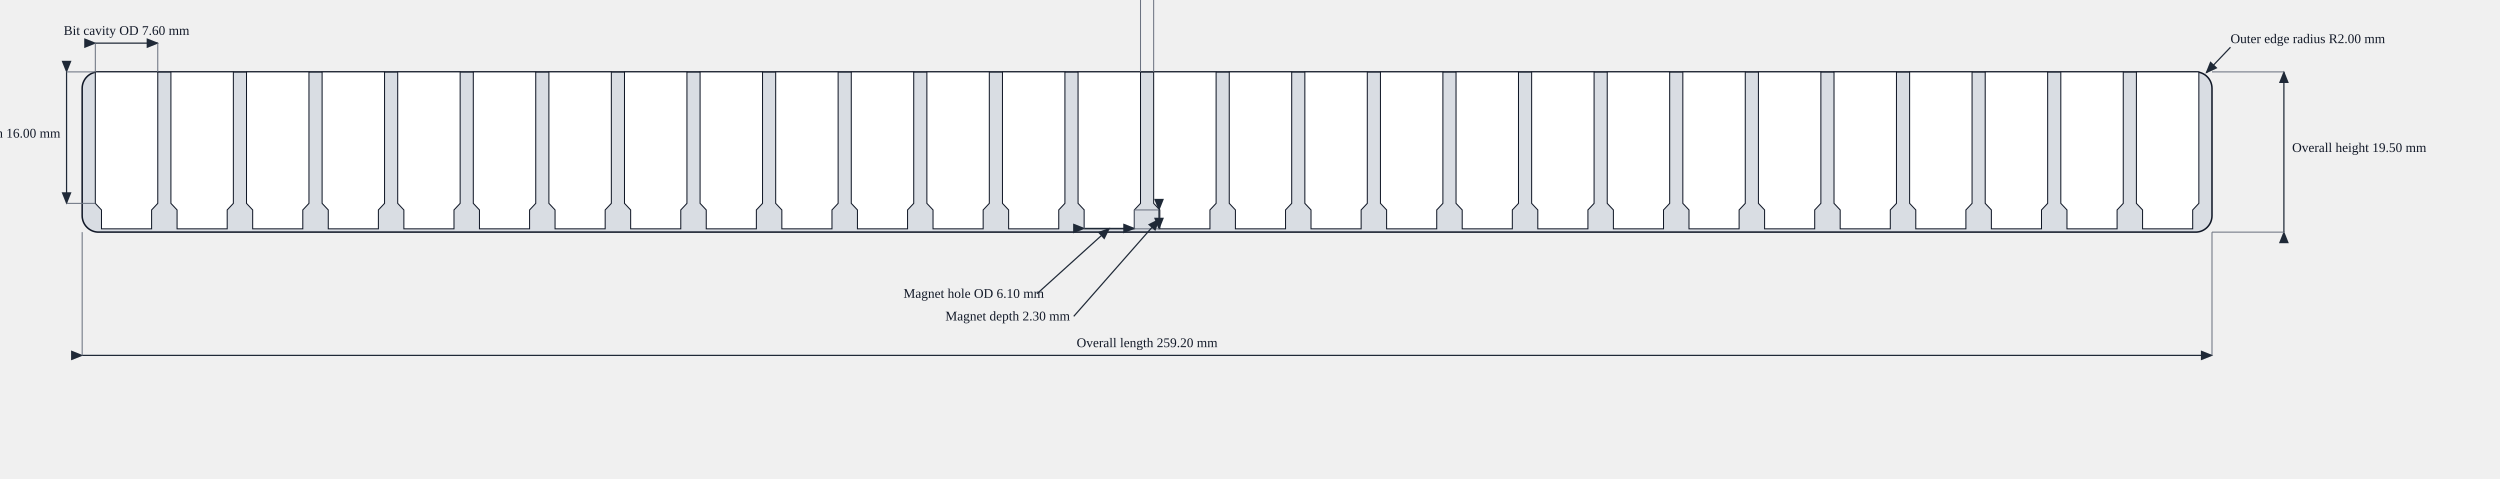
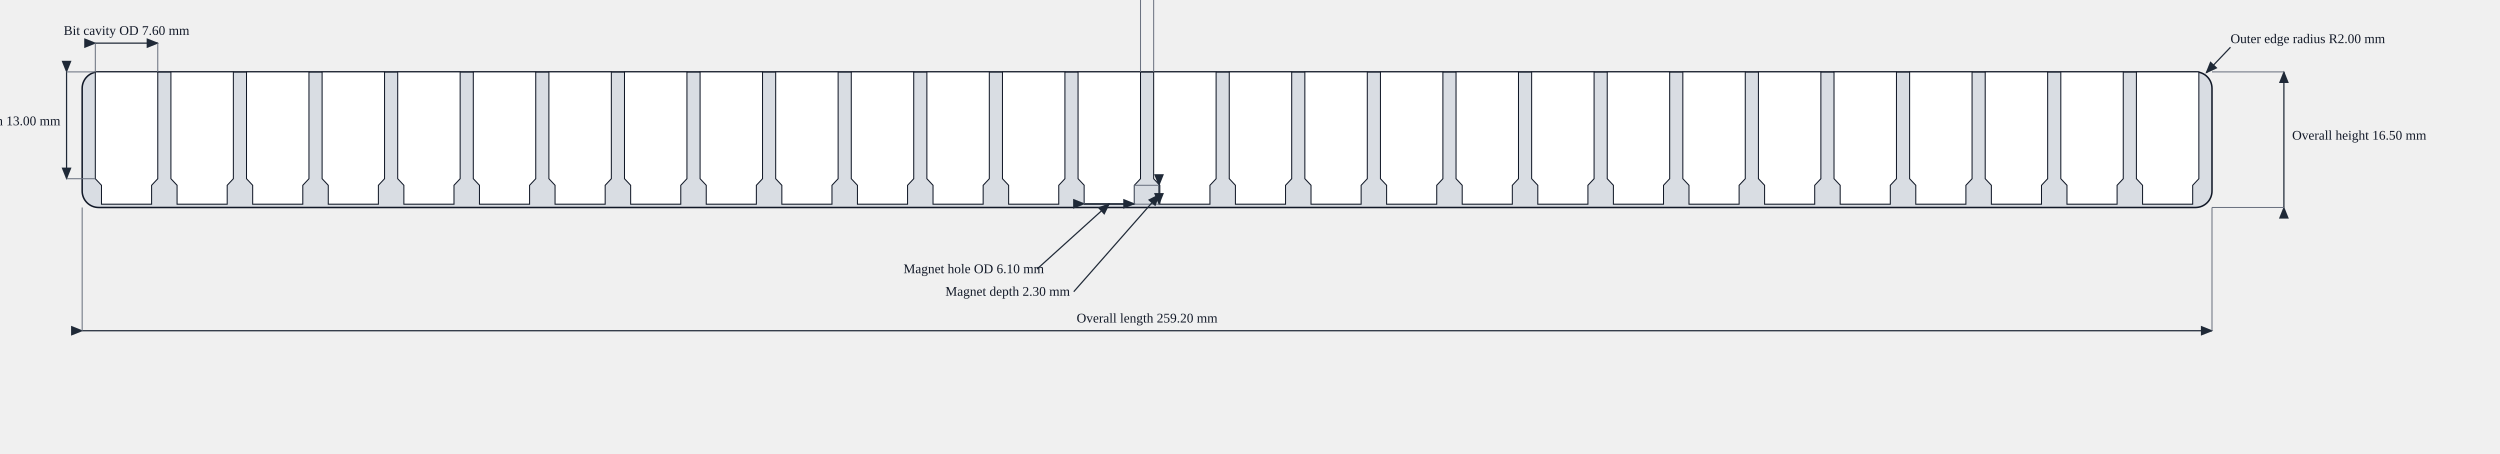
- <svg xmlns="http://www.w3.org/2000/svg" width="2434" height="466" viewBox="0 0 2434 466">
+ <svg xmlns="http://www.w3.org/2000/svg" width="2434" height="442" viewBox="0 0 2434 442">
  <defs>
    <marker id="arrow" markerWidth="10" markerHeight="8" refX="9" refY="4" orient="auto">
      <path d="M0,0 L10,4 L0,8 z" fill="#1f2937" />
    </marker>
  </defs>
-   <rect x="80.00" y="70.00" width="2073.60" height="156.00" rx="16.00" ry="16.00" fill="#d9dde3" stroke="#111827" stroke-width="1.5" />
-   <polygon points="92.80,70.00 153.60,70.00 153.60,198.00 147.60,204.40 147.60,222.80 98.80,222.80 98.80,204.40 92.80,198.00" fill="#ffffff" stroke="#111827" stroke-width="1.0" />
-   <polygon points="166.40,70.00 227.20,70.00 227.20,198.00 221.20,204.40 221.20,222.80 172.40,222.80 172.40,204.40 166.40,198.00" fill="#ffffff" stroke="#111827" stroke-width="1.0" />
-   <polygon points="240.00,70.00 300.80,70.00 300.80,198.00 294.80,204.40 294.80,222.80 246.00,222.80 246.00,204.40 240.00,198.00" fill="#ffffff" stroke="#111827" stroke-width="1.0" />
-   <polygon points="313.60,70.00 374.40,70.00 374.40,198.00 368.40,204.40 368.40,222.80 319.60,222.80 319.60,204.40 313.60,198.00" fill="#ffffff" stroke="#111827" stroke-width="1.0" />
-   <polygon points="387.20,70.00 448.00,70.00 448.00,198.00 442.00,204.40 442.00,222.80 393.20,222.80 393.20,204.40 387.20,198.00" fill="#ffffff" stroke="#111827" stroke-width="1.0" />
-   <polygon points="460.80,70.00 521.60,70.00 521.60,198.00 515.60,204.40 515.60,222.80 466.80,222.80 466.80,204.40 460.80,198.00" fill="#ffffff" stroke="#111827" stroke-width="1.0" />
-   <polygon points="534.40,70.00 595.20,70.00 595.20,198.00 589.20,204.40 589.20,222.80 540.40,222.80 540.40,204.40 534.40,198.00" fill="#ffffff" stroke="#111827" stroke-width="1.0" />
-   <polygon points="608.00,70.00 668.80,70.00 668.80,198.00 662.80,204.40 662.80,222.80 614.00,222.80 614.00,204.40 608.00,198.00" fill="#ffffff" stroke="#111827" stroke-width="1.0" />
-   <polygon points="681.60,70.00 742.40,70.00 742.40,198.00 736.40,204.40 736.40,222.80 687.60,222.80 687.60,204.40 681.60,198.00" fill="#ffffff" stroke="#111827" stroke-width="1.0" />
-   <polygon points="755.20,70.00 816.00,70.00 816.00,198.00 810.00,204.40 810.00,222.80 761.20,222.80 761.20,204.40 755.20,198.00" fill="#ffffff" stroke="#111827" stroke-width="1.0" />
-   <polygon points="828.80,70.00 889.60,70.00 889.60,198.00 883.60,204.40 883.60,222.80 834.80,222.80 834.80,204.40 828.80,198.00" fill="#ffffff" stroke="#111827" stroke-width="1.0" />
-   <polygon points="902.40,70.00 963.20,70.00 963.20,198.00 957.20,204.40 957.20,222.80 908.40,222.80 908.40,204.40 902.40,198.00" fill="#ffffff" stroke="#111827" stroke-width="1.0" />
-   <polygon points="976.00,70.00 1036.80,70.00 1036.80,198.00 1030.80,204.40 1030.80,222.80 982.00,222.80 982.00,204.40 976.00,198.00" fill="#ffffff" stroke="#111827" stroke-width="1.0" />
-   <polygon points="1049.60,70.00 1110.40,70.00 1110.40,198.00 1104.40,204.40 1104.40,222.80 1055.60,222.80 1055.60,204.40 1049.60,198.00" fill="#ffffff" stroke="#111827" stroke-width="1.0" />
-   <polygon points="1123.20,70.00 1184.00,70.00 1184.00,198.00 1178.00,204.40 1178.00,222.80 1129.20,222.80 1129.20,204.40 1123.20,198.00" fill="#ffffff" stroke="#111827" stroke-width="1.0" />
-   <polygon points="1196.80,70.00 1257.60,70.00 1257.60,198.00 1251.60,204.40 1251.60,222.80 1202.80,222.80 1202.80,204.40 1196.80,198.00" fill="#ffffff" stroke="#111827" stroke-width="1.0" />
-   <polygon points="1270.40,70.00 1331.20,70.00 1331.20,198.00 1325.20,204.40 1325.20,222.80 1276.40,222.80 1276.40,204.40 1270.40,198.00" fill="#ffffff" stroke="#111827" stroke-width="1.0" />
-   <polygon points="1344.00,70.00 1404.80,70.00 1404.80,198.00 1398.80,204.40 1398.80,222.80 1350.00,222.80 1350.00,204.40 1344.00,198.00" fill="#ffffff" stroke="#111827" stroke-width="1.0" />
-   <polygon points="1417.60,70.00 1478.40,70.00 1478.40,198.00 1472.40,204.40 1472.40,222.80 1423.60,222.80 1423.60,204.40 1417.60,198.00" fill="#ffffff" stroke="#111827" stroke-width="1.0" />
-   <polygon points="1491.20,70.00 1552.00,70.00 1552.00,198.00 1546.00,204.40 1546.00,222.80 1497.20,222.80 1497.20,204.40 1491.20,198.00" fill="#ffffff" stroke="#111827" stroke-width="1.0" />
-   <polygon points="1564.80,70.00 1625.60,70.00 1625.60,198.00 1619.60,204.40 1619.60,222.80 1570.80,222.80 1570.80,204.40 1564.80,198.00" fill="#ffffff" stroke="#111827" stroke-width="1.0" />
-   <polygon points="1638.40,70.00 1699.20,70.00 1699.20,198.00 1693.20,204.40 1693.20,222.80 1644.40,222.80 1644.40,204.40 1638.40,198.00" fill="#ffffff" stroke="#111827" stroke-width="1.0" />
-   <polygon points="1712.00,70.00 1772.80,70.00 1772.80,198.00 1766.80,204.40 1766.80,222.80 1718.00,222.80 1718.00,204.40 1712.00,198.00" fill="#ffffff" stroke="#111827" stroke-width="1.0" />
-   <polygon points="1785.60,70.00 1846.40,70.00 1846.40,198.00 1840.40,204.40 1840.40,222.80 1791.60,222.80 1791.60,204.40 1785.60,198.00" fill="#ffffff" stroke="#111827" stroke-width="1.0" />
-   <polygon points="1859.20,70.00 1920.00,70.00 1920.00,198.00 1914.00,204.40 1914.00,222.80 1865.20,222.80 1865.20,204.40 1859.20,198.00" fill="#ffffff" stroke="#111827" stroke-width="1.0" />
-   <polygon points="1932.80,70.00 1993.60,70.00 1993.60,198.00 1987.60,204.40 1987.60,222.80 1938.80,222.80 1938.80,204.40 1932.80,198.00" fill="#ffffff" stroke="#111827" stroke-width="1.0" />
-   <polygon points="2006.40,70.00 2067.20,70.00 2067.20,198.00 2061.20,204.40 2061.20,222.80 2012.40,222.80 2012.40,204.40 2006.40,198.00" fill="#ffffff" stroke="#111827" stroke-width="1.0" />
-   <polygon points="2080.00,70.00 2140.80,70.00 2140.80,198.00 2134.80,204.40 2134.80,222.80 2086.00,222.80 2086.00,204.40 2080.00,198.00" fill="#ffffff" stroke="#111827" stroke-width="1.0" />
-   <line x1="80.00" y1="346.00" x2="2153.60" y2="346.00" stroke="#1f2937" stroke-width="1.2" marker-start="url(#arrow)" marker-end="url(#arrow)" />
-   <line x1="80.00" y1="226.00" x2="80.00" y2="346.00" stroke="#6b7280" stroke-width="1" />
-   <line x1="2153.60" y1="226.00" x2="2153.60" y2="346.00" stroke="#6b7280" stroke-width="1" />
-   <text x="1116.80" y="338.00" text-anchor="middle" font-size="13" fill="#111827">Overall length 259.20 mm</text>
-   <line x1="2223.60" y1="226.00" x2="2223.60" y2="70.00" stroke="#1f2937" stroke-width="1.2" marker-start="url(#arrow)" marker-end="url(#arrow)" />
-   <line x1="2153.60" y1="226.00" x2="2223.60" y2="226.00" stroke="#6b7280" stroke-width="1" />
+   <rect x="80.00" y="70.00" width="2073.60" height="132.00" rx="16.00" ry="16.00" fill="#d9dde3" stroke="#111827" stroke-width="1.5" />
+   <polygon points="92.80,70.00 153.60,70.00 153.60,174.00 147.60,180.40 147.60,198.80 98.80,198.80 98.80,180.40 92.80,174.00" fill="#ffffff" stroke="#111827" stroke-width="1.0" />
+   <polygon points="166.40,70.00 227.20,70.00 227.20,174.00 221.20,180.40 221.20,198.80 172.40,198.80 172.40,180.40 166.40,174.00" fill="#ffffff" stroke="#111827" stroke-width="1.0" />
+   <polygon points="240.00,70.00 300.80,70.00 300.80,174.00 294.80,180.40 294.80,198.80 246.00,198.80 246.00,180.40 240.00,174.00" fill="#ffffff" stroke="#111827" stroke-width="1.0" />
+   <polygon points="313.60,70.00 374.40,70.00 374.40,174.00 368.40,180.40 368.40,198.80 319.60,198.80 319.60,180.40 313.60,174.00" fill="#ffffff" stroke="#111827" stroke-width="1.0" />
+   <polygon points="387.20,70.00 448.00,70.00 448.00,174.00 442.00,180.40 442.00,198.80 393.20,198.80 393.20,180.40 387.20,174.00" fill="#ffffff" stroke="#111827" stroke-width="1.0" />
+   <polygon points="460.80,70.00 521.60,70.00 521.60,174.00 515.60,180.40 515.60,198.80 466.80,198.80 466.80,180.40 460.80,174.00" fill="#ffffff" stroke="#111827" stroke-width="1.0" />
+   <polygon points="534.40,70.00 595.20,70.00 595.20,174.00 589.20,180.40 589.20,198.80 540.40,198.80 540.40,180.40 534.40,174.00" fill="#ffffff" stroke="#111827" stroke-width="1.0" />
+   <polygon points="608.00,70.00 668.80,70.00 668.80,174.00 662.80,180.40 662.80,198.80 614.00,198.80 614.00,180.40 608.00,174.00" fill="#ffffff" stroke="#111827" stroke-width="1.0" />
+   <polygon points="681.60,70.00 742.40,70.00 742.40,174.00 736.40,180.40 736.40,198.80 687.60,198.80 687.60,180.40 681.60,174.00" fill="#ffffff" stroke="#111827" stroke-width="1.0" />
+   <polygon points="755.20,70.00 816.00,70.00 816.00,174.00 810.00,180.40 810.00,198.80 761.20,198.80 761.20,180.40 755.20,174.00" fill="#ffffff" stroke="#111827" stroke-width="1.0" />
+   <polygon points="828.80,70.00 889.60,70.00 889.60,174.00 883.60,180.40 883.60,198.80 834.80,198.80 834.80,180.40 828.80,174.00" fill="#ffffff" stroke="#111827" stroke-width="1.0" />
+   <polygon points="902.40,70.00 963.20,70.00 963.20,174.00 957.20,180.40 957.20,198.80 908.40,198.80 908.40,180.40 902.40,174.00" fill="#ffffff" stroke="#111827" stroke-width="1.0" />
+   <polygon points="976.00,70.00 1036.80,70.00 1036.80,174.00 1030.80,180.40 1030.80,198.80 982.00,198.80 982.00,180.40 976.00,174.00" fill="#ffffff" stroke="#111827" stroke-width="1.0" />
+   <polygon points="1049.60,70.00 1110.40,70.00 1110.40,174.00 1104.40,180.40 1104.40,198.80 1055.60,198.80 1055.60,180.40 1049.60,174.00" fill="#ffffff" stroke="#111827" stroke-width="1.0" />
+   <polygon points="1123.20,70.00 1184.00,70.00 1184.00,174.00 1178.00,180.40 1178.00,198.80 1129.20,198.80 1129.20,180.40 1123.20,174.00" fill="#ffffff" stroke="#111827" stroke-width="1.0" />
+   <polygon points="1196.80,70.00 1257.60,70.00 1257.60,174.00 1251.60,180.40 1251.60,198.80 1202.80,198.80 1202.80,180.40 1196.80,174.00" fill="#ffffff" stroke="#111827" stroke-width="1.0" />
+   <polygon points="1270.40,70.00 1331.20,70.00 1331.20,174.00 1325.20,180.40 1325.20,198.80 1276.40,198.80 1276.40,180.40 1270.40,174.00" fill="#ffffff" stroke="#111827" stroke-width="1.0" />
+   <polygon points="1344.00,70.00 1404.80,70.00 1404.80,174.00 1398.80,180.40 1398.80,198.80 1350.00,198.80 1350.00,180.40 1344.00,174.00" fill="#ffffff" stroke="#111827" stroke-width="1.0" />
+   <polygon points="1417.60,70.00 1478.40,70.00 1478.40,174.00 1472.40,180.40 1472.40,198.80 1423.60,198.80 1423.60,180.40 1417.60,174.00" fill="#ffffff" stroke="#111827" stroke-width="1.0" />
+   <polygon points="1491.20,70.00 1552.00,70.00 1552.00,174.00 1546.00,180.40 1546.00,198.80 1497.20,198.80 1497.20,180.40 1491.20,174.00" fill="#ffffff" stroke="#111827" stroke-width="1.0" />
+   <polygon points="1564.80,70.00 1625.60,70.00 1625.60,174.00 1619.60,180.40 1619.60,198.80 1570.80,198.80 1570.80,180.40 1564.80,174.00" fill="#ffffff" stroke="#111827" stroke-width="1.0" />
+   <polygon points="1638.40,70.00 1699.20,70.00 1699.20,174.00 1693.20,180.40 1693.20,198.80 1644.40,198.80 1644.40,180.40 1638.40,174.00" fill="#ffffff" stroke="#111827" stroke-width="1.0" />
+   <polygon points="1712.00,70.00 1772.80,70.00 1772.80,174.00 1766.80,180.40 1766.80,198.80 1718.00,198.80 1718.00,180.40 1712.00,174.00" fill="#ffffff" stroke="#111827" stroke-width="1.0" />
+   <polygon points="1785.60,70.00 1846.40,70.00 1846.40,174.00 1840.40,180.40 1840.40,198.80 1791.60,198.80 1791.60,180.40 1785.60,174.00" fill="#ffffff" stroke="#111827" stroke-width="1.0" />
+   <polygon points="1859.20,70.00 1920.00,70.00 1920.00,174.00 1914.00,180.40 1914.00,198.80 1865.20,198.80 1865.20,180.40 1859.20,174.00" fill="#ffffff" stroke="#111827" stroke-width="1.0" />
+   <polygon points="1932.80,70.00 1993.60,70.00 1993.60,174.00 1987.60,180.40 1987.60,198.80 1938.80,198.80 1938.80,180.40 1932.80,174.00" fill="#ffffff" stroke="#111827" stroke-width="1.0" />
+   <polygon points="2006.40,70.00 2067.20,70.00 2067.20,174.00 2061.20,180.40 2061.20,198.80 2012.40,198.80 2012.40,180.40 2006.40,174.00" fill="#ffffff" stroke="#111827" stroke-width="1.0" />
+   <polygon points="2080.00,70.00 2140.80,70.00 2140.80,174.00 2134.80,180.40 2134.80,198.80 2086.00,198.80 2086.00,180.40 2080.00,174.00" fill="#ffffff" stroke="#111827" stroke-width="1.0" />
+   <line x1="80.00" y1="322.00" x2="2153.60" y2="322.00" stroke="#1f2937" stroke-width="1.2" marker-start="url(#arrow)" marker-end="url(#arrow)" />
+   <line x1="80.00" y1="202.00" x2="80.00" y2="322.00" stroke="#6b7280" stroke-width="1" />
+   <line x1="2153.60" y1="202.00" x2="2153.60" y2="322.00" stroke="#6b7280" stroke-width="1" />
+   <text x="1116.80" y="314.00" text-anchor="middle" font-size="13" fill="#111827">Overall length 259.20 mm</text>
+   <line x1="2223.60" y1="202.00" x2="2223.60" y2="70.00" stroke="#1f2937" stroke-width="1.2" marker-start="url(#arrow)" marker-end="url(#arrow)" />
+   <line x1="2153.60" y1="202.00" x2="2223.60" y2="202.00" stroke="#6b7280" stroke-width="1" />
  <line x1="2153.60" y1="70.00" x2="2223.60" y2="70.00" stroke="#6b7280" stroke-width="1" />
-   <text x="2231.60" y="148.00" font-size="13" fill="#111827">Overall height 19.50 mm</text>
+   <text x="2231.60" y="136.00" font-size="13" fill="#111827">Overall height 16.50 mm</text>
  <line x1="92.80" y1="42.00" x2="153.60" y2="42.00" stroke="#1f2937" stroke-width="1.2" marker-start="url(#arrow)" marker-end="url(#arrow)" />
  <line x1="92.80" y1="42.00" x2="92.80" y2="70.00" stroke="#6b7280" stroke-width="1" />
  <line x1="153.60" y1="42.00" x2="153.60" y2="70.00" stroke="#6b7280" stroke-width="1" />
  <text x="123.20" y="34.00" text-anchor="middle" font-size="13" fill="#111827">Bit cavity OD 7.60 mm</text>
  <line x1="1110.40" y1="-14.00" x2="1123.20" y2="-14.00" stroke="#1f2937" stroke-width="1.2" marker-start="url(#arrow)" marker-end="url(#arrow)" />
  <line x1="1110.40" y1="-14.00" x2="1110.40" y2="70.00" stroke="#6b7280" stroke-width="1" />
  <line x1="1123.20" y1="-14.00" x2="1123.20" y2="70.00" stroke="#6b7280" stroke-width="1" />
  <text x="1116.80" y="-22.00" text-anchor="middle" font-size="13" fill="#111827">Between cavities 1.60 mm</text>
-   <line x1="64.80" y1="70.00" x2="64.80" y2="198.00" stroke="#1f2937" stroke-width="1.2" marker-start="url(#arrow)" marker-end="url(#arrow)" />
+   <line x1="64.80" y1="70.00" x2="64.80" y2="174.00" stroke="#1f2937" stroke-width="1.2" marker-start="url(#arrow)" marker-end="url(#arrow)" />
  <line x1="64.80" y1="70.00" x2="92.80" y2="70.00" stroke="#6b7280" stroke-width="1" />
-   <line x1="64.80" y1="198.00" x2="92.80" y2="198.00" stroke="#6b7280" stroke-width="1" />
-   <text x="58.80" y="134.00" text-anchor="end" font-size="13" fill="#111827">Bit depth 16.00 mm</text>
-   <line x1="1055.60" y1="222.40" x2="1104.40" y2="222.40" stroke="#1f2937" stroke-width="1.2" marker-start="url(#arrow)" marker-end="url(#arrow)" />
-   <line x1="1055.60" y1="222.40" x2="1055.60" y2="204.40" stroke="#6b7280" stroke-width="1" />
-   <line x1="1104.40" y1="222.40" x2="1104.40" y2="204.40" stroke="#6b7280" stroke-width="1" />
-   <line x1="1009.60" y1="286.00" x2="1080.00" y2="222.40" stroke="#1f2937" stroke-width="1.2" marker-end="url(#arrow)" />
-   <text x="879.60" y="290.00" font-size="13" fill="#111827">Magnet hole OD 6.10 mm</text>
-   <line x1="1128.40" y1="204.40" x2="1128.40" y2="222.80" stroke="#1f2937" stroke-width="1.2" marker-start="url(#arrow)" marker-end="url(#arrow)" />
-   <line x1="1104.40" y1="204.40" x2="1128.40" y2="204.40" stroke="#6b7280" stroke-width="1" />
-   <line x1="1104.40" y1="222.80" x2="1128.40" y2="222.80" stroke="#6b7280" stroke-width="1" />
-   <line x1="1045.40" y1="308.00" x2="1128.40" y2="213.60" stroke="#1f2937" stroke-width="1.2" marker-end="url(#arrow)" />
-   <text x="920.40" y="312.00" font-size="13" fill="#111827">Magnet depth 2.30 mm</text>
+   <line x1="64.80" y1="174.00" x2="92.80" y2="174.00" stroke="#6b7280" stroke-width="1" />
+   <text x="58.80" y="122.00" text-anchor="end" font-size="13" fill="#111827">Bit depth 13.00 mm</text>
+   <line x1="1055.60" y1="198.40" x2="1104.40" y2="198.40" stroke="#1f2937" stroke-width="1.2" marker-start="url(#arrow)" marker-end="url(#arrow)" />
+   <line x1="1055.60" y1="198.40" x2="1055.60" y2="180.40" stroke="#6b7280" stroke-width="1" />
+   <line x1="1104.40" y1="198.40" x2="1104.40" y2="180.40" stroke="#6b7280" stroke-width="1" />
+   <line x1="1009.60" y1="262.00" x2="1080.00" y2="198.40" stroke="#1f2937" stroke-width="1.2" marker-end="url(#arrow)" />
+   <text x="879.60" y="266.00" font-size="13" fill="#111827">Magnet hole OD 6.10 mm</text>
+   <line x1="1128.40" y1="180.40" x2="1128.40" y2="198.80" stroke="#1f2937" stroke-width="1.2" marker-start="url(#arrow)" marker-end="url(#arrow)" />
+   <line x1="1104.40" y1="180.40" x2="1128.40" y2="180.40" stroke="#6b7280" stroke-width="1" />
+   <line x1="1104.40" y1="198.80" x2="1128.40" y2="198.80" stroke="#6b7280" stroke-width="1" />
+   <line x1="1045.40" y1="284.00" x2="1128.40" y2="189.60" stroke="#1f2937" stroke-width="1.2" marker-end="url(#arrow)" />
+   <text x="920.40" y="288.00" font-size="13" fill="#111827">Magnet depth 2.30 mm</text>
  <line x1="2171.60" y1="46.00" x2="2148.00" y2="70.80" stroke="#1f2937" stroke-width="1.2" marker-end="url(#arrow)" />
  <text x="2171.60" y="42.00" font-size="13" fill="#111827">Outer edge radius R2.00 mm</text>
</svg>
